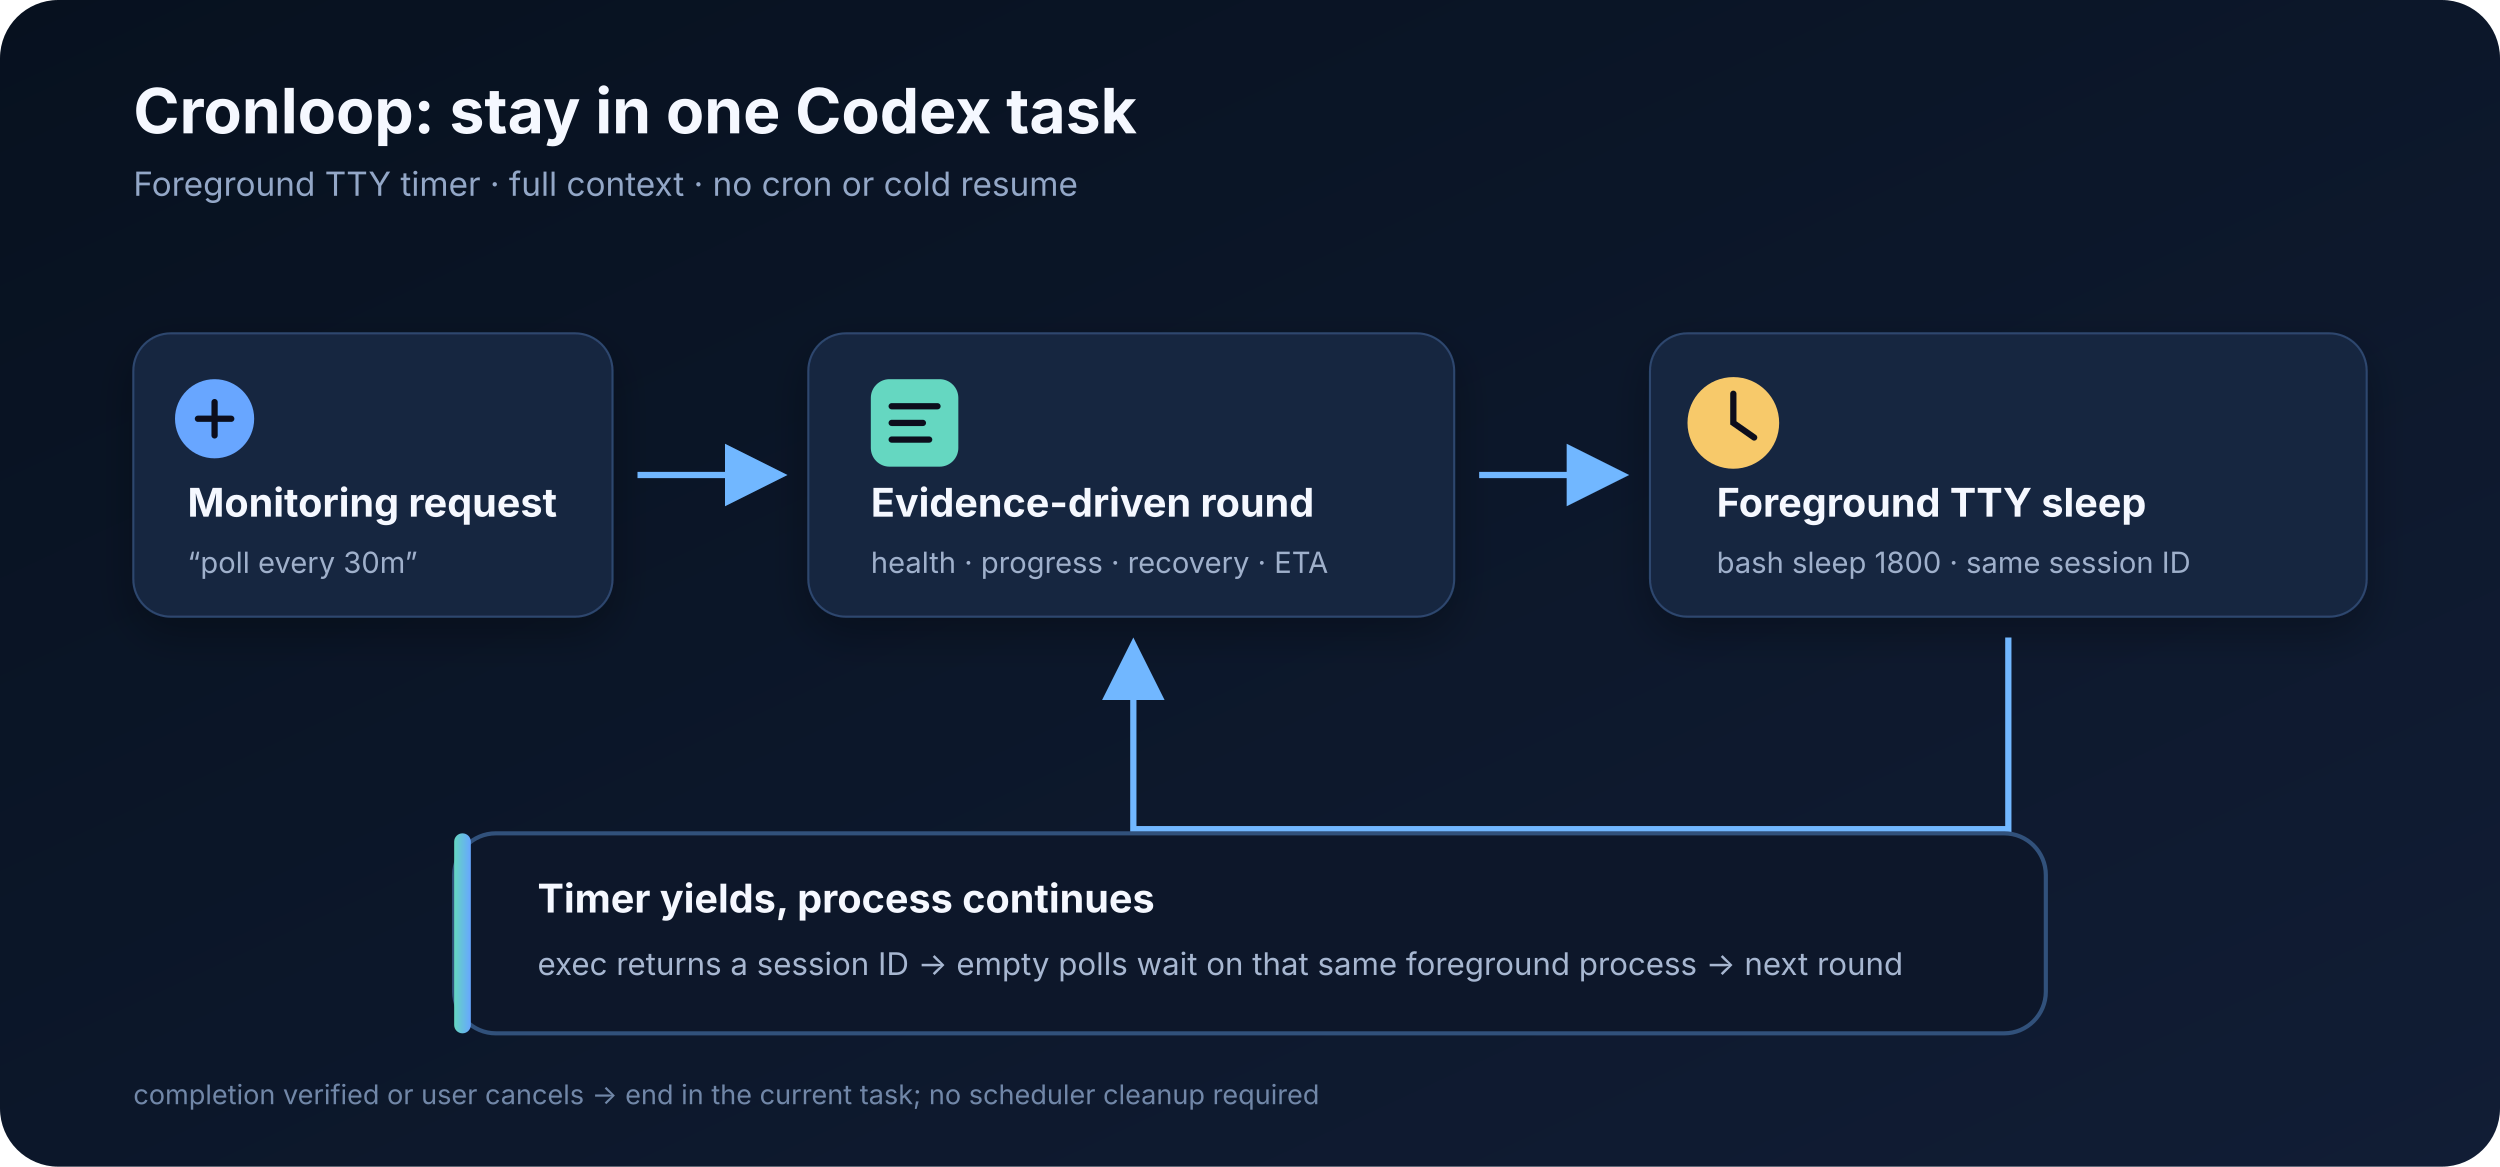
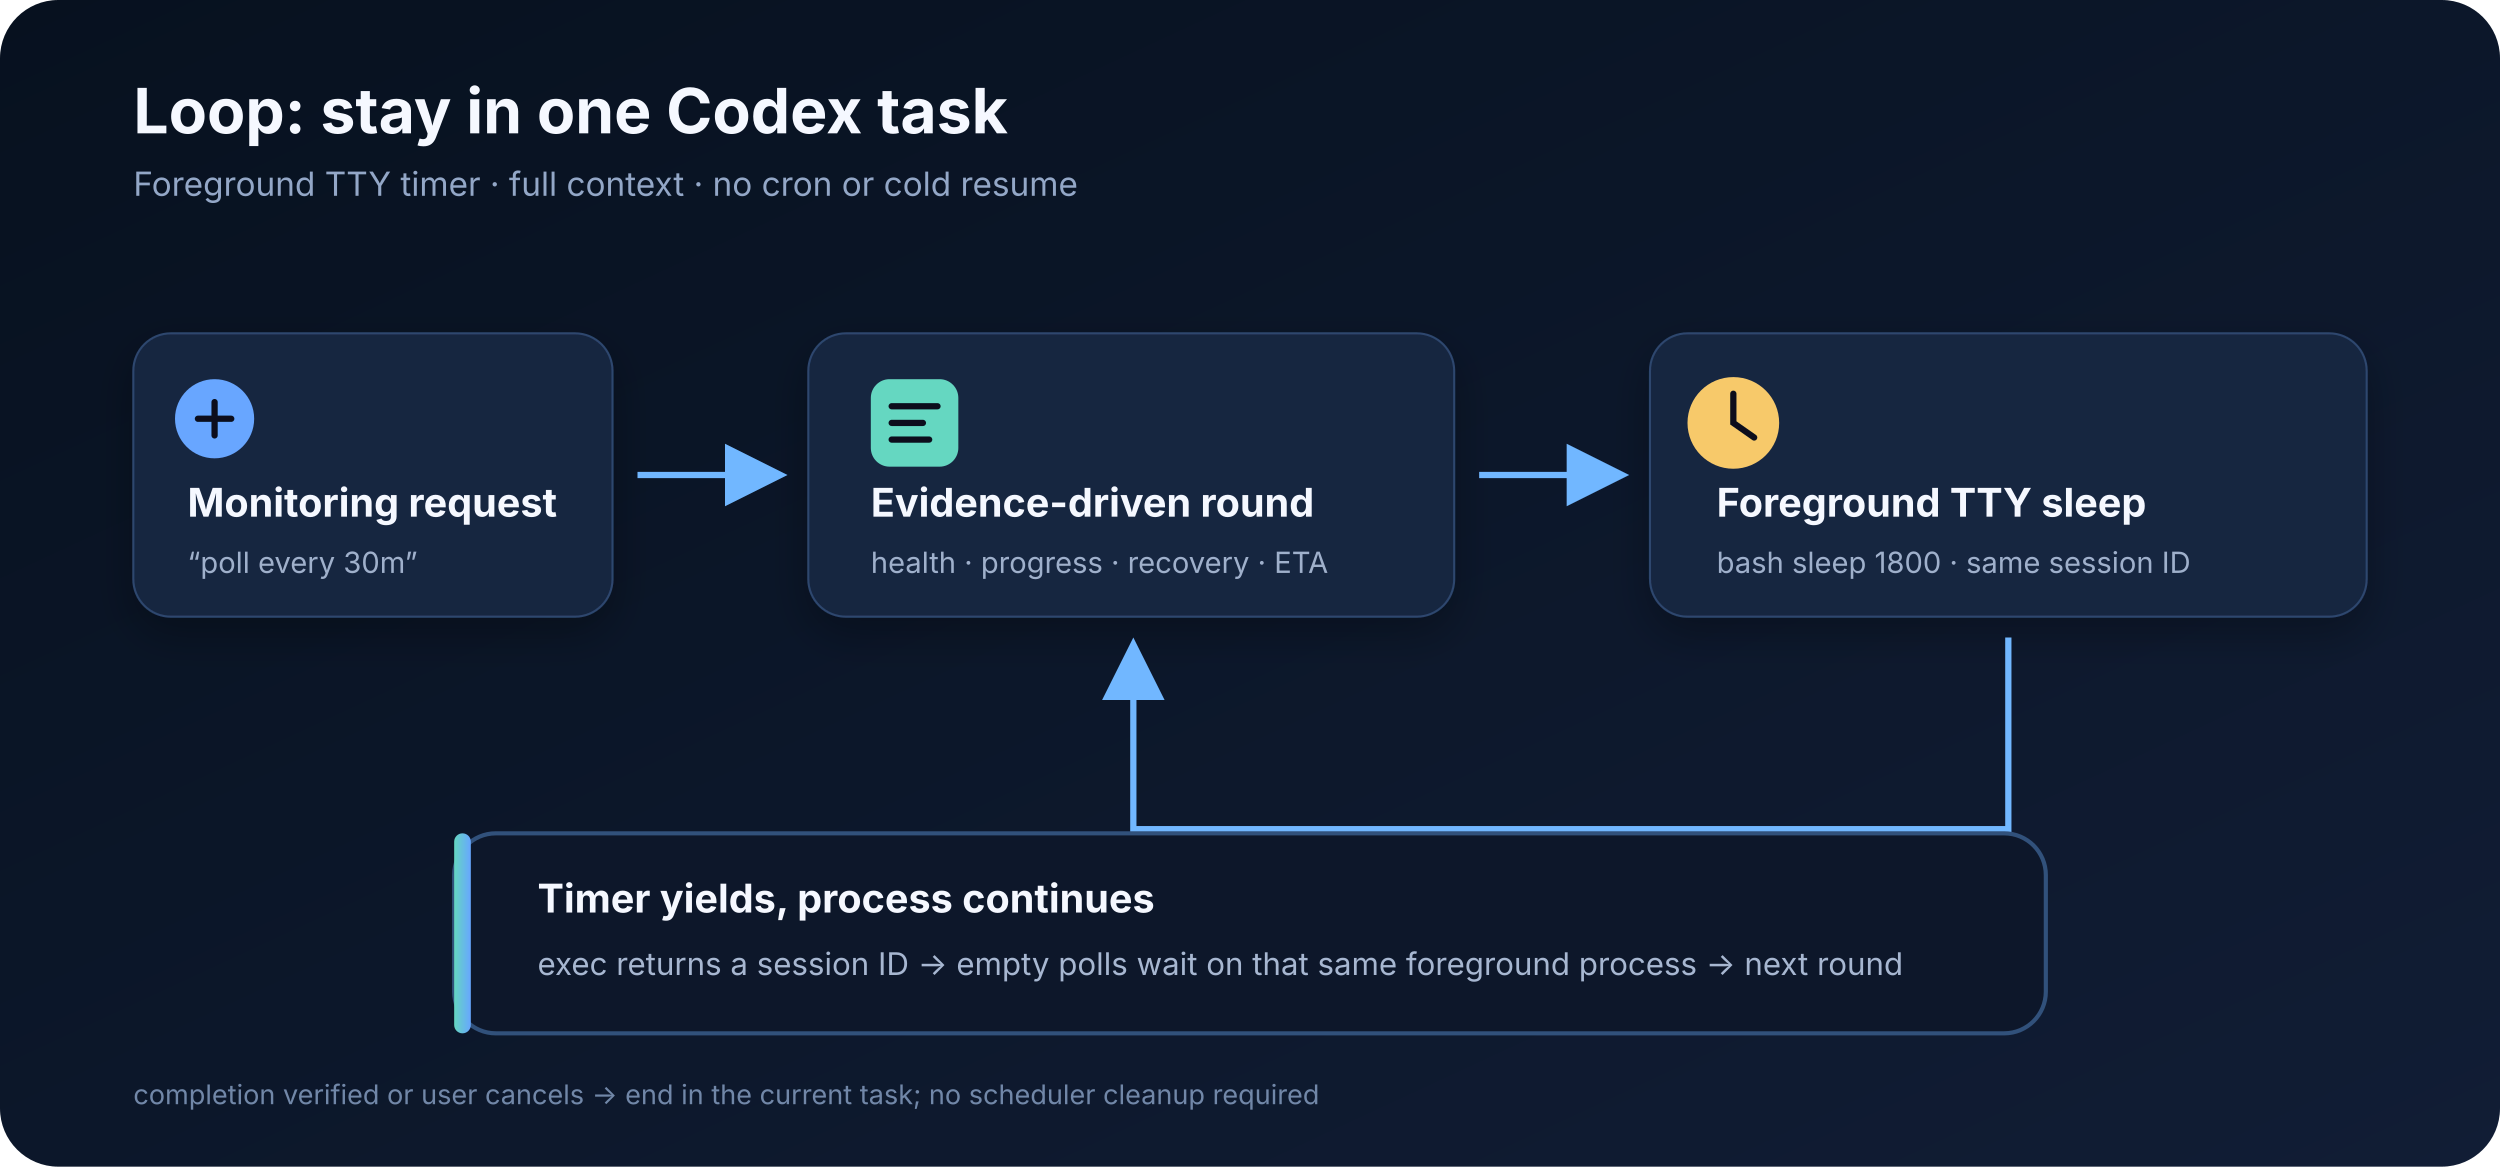
<svg xmlns="http://www.w3.org/2000/svg" width="1200" height="560" viewBox="0 0 1200 560" role="img" aria-labelledby="title desc">
  <defs>
    <linearGradient id="bg" x1="0" y1="0" x2="1" y2="1">
      <stop offset="0" stop-color="#07111f" />
      <stop offset="1" stop-color="#111d35" />
    </linearGradient>
    <linearGradient id="accent" x1="0" y1="0" x2="1" y2="0">
      <stop offset="0" stop-color="#65d7c1" />
      <stop offset="1" stop-color="#67a6ff" />
    </linearGradient>
    <filter id="shadow" x="-20%" y="-20%" width="140%" height="140%">
      <feDropShadow dx="0" dy="8" stdDeviation="10" flood-color="#000" flood-opacity=".28" />
    </filter>
    <marker id="arrow" markerWidth="10" markerHeight="10" refX="8" refY="5" orient="auto">
      <path d="M0,0 L10,5 L0,10 z" fill="#71b7ff" />
    </marker>
  </defs>
  <rect width="1200" height="560" rx="28" fill="url(#bg)" />
-   <text x="64" y="64" fill="#f5f8ff" font-family="Inter,Segoe UI,sans-serif" font-size="30" font-weight="700">Cronloop: stay in one Codex task</text>
+   <text x="64" y="64" fill="#f5f8ff" font-family="Inter,Segoe UI,sans-serif" font-size="30" font-weight="700">Loop: stay in one Codex task</text>
  <text x="64" y="94" fill="#93a7c7" font-family="Inter,Segoe UI,sans-serif" font-size="16">Foreground TTY timer · full context · no cron or cold resume</text>
  <g filter="url(#shadow)" font-family="Inter,Segoe UI,sans-serif">
    <rect x="64" y="160" width="230" height="136" rx="18" fill="#172641" stroke="#2d466e" />
    <circle cx="103" cy="201" r="19" fill="#67a6ff" />
    <path d="M95 201h16M103 193v16" stroke="#07111f" stroke-width="3" stroke-linecap="round" />
    <text x="90" y="248" fill="#f5f8ff" font-size="19" font-weight="700">Monitoring request</text>
    <text x="90" y="275" fill="#9fb0cb" font-size="14">“poll every 30m”</text>
    <rect x="388" y="160" width="310" height="136" rx="18" fill="#172641" stroke="#2d466e" />
    <rect x="418" y="182" width="42" height="42" rx="9" fill="#65d7c1" />
    <path d="M428 195h22M428 203h15M428 211h18" stroke="#07111f" stroke-width="3" stroke-linecap="round" />
    <text x="418" y="248" fill="#f5f8ff" font-size="19" font-weight="700">Evidence-driven round</text>
    <text x="418" y="275" fill="#9fb0cb" font-size="14">health · progress · recovery · ETA</text>
    <rect x="792" y="160" width="344" height="136" rx="18" fill="#172641" stroke="#2d466e" />
    <circle cx="832" cy="203" r="22" fill="#f7c96b" />
    <path d="M832 189v14l10 7" fill="none" stroke="#07111f" stroke-width="3" stroke-linecap="round" />
    <text x="824" y="248" fill="#f5f8ff" font-size="19" font-weight="700">Foreground TTY sleep</text>
    <text x="824" y="275" fill="#9fb0cb" font-size="14">bash sleep 1800 · same session ID</text>
  </g>
  <g stroke="#71b7ff" stroke-width="3" fill="none" marker-end="url(#arrow)">
    <path d="M306 228h66" />
    <path d="M710 228h66" />
    <path d="M964 306v92H544v-86" />
  </g>
  <g font-family="Inter,Segoe UI,sans-serif">
    <rect x="218" y="400" width="764" height="96" rx="20" fill="#0d172a" stroke="#31517b" stroke-width="2" />
    <rect x="218" y="400" width="8" height="96" rx="4" fill="url(#accent)" />
    <text x="258" y="438" fill="#f5f8ff" font-size="19" font-weight="700">Timer yields, process continues</text>
    <text x="258" y="468" fill="#a7b7d1" font-size="15">exec returns a session ID → empty polls wait on that same foreground process → next round</text>
    <text x="64" y="530" fill="#7187a8" font-size="13">completion verified or user cancels → end in the current task; no scheduler cleanup required</text>
  </g>
</svg>
